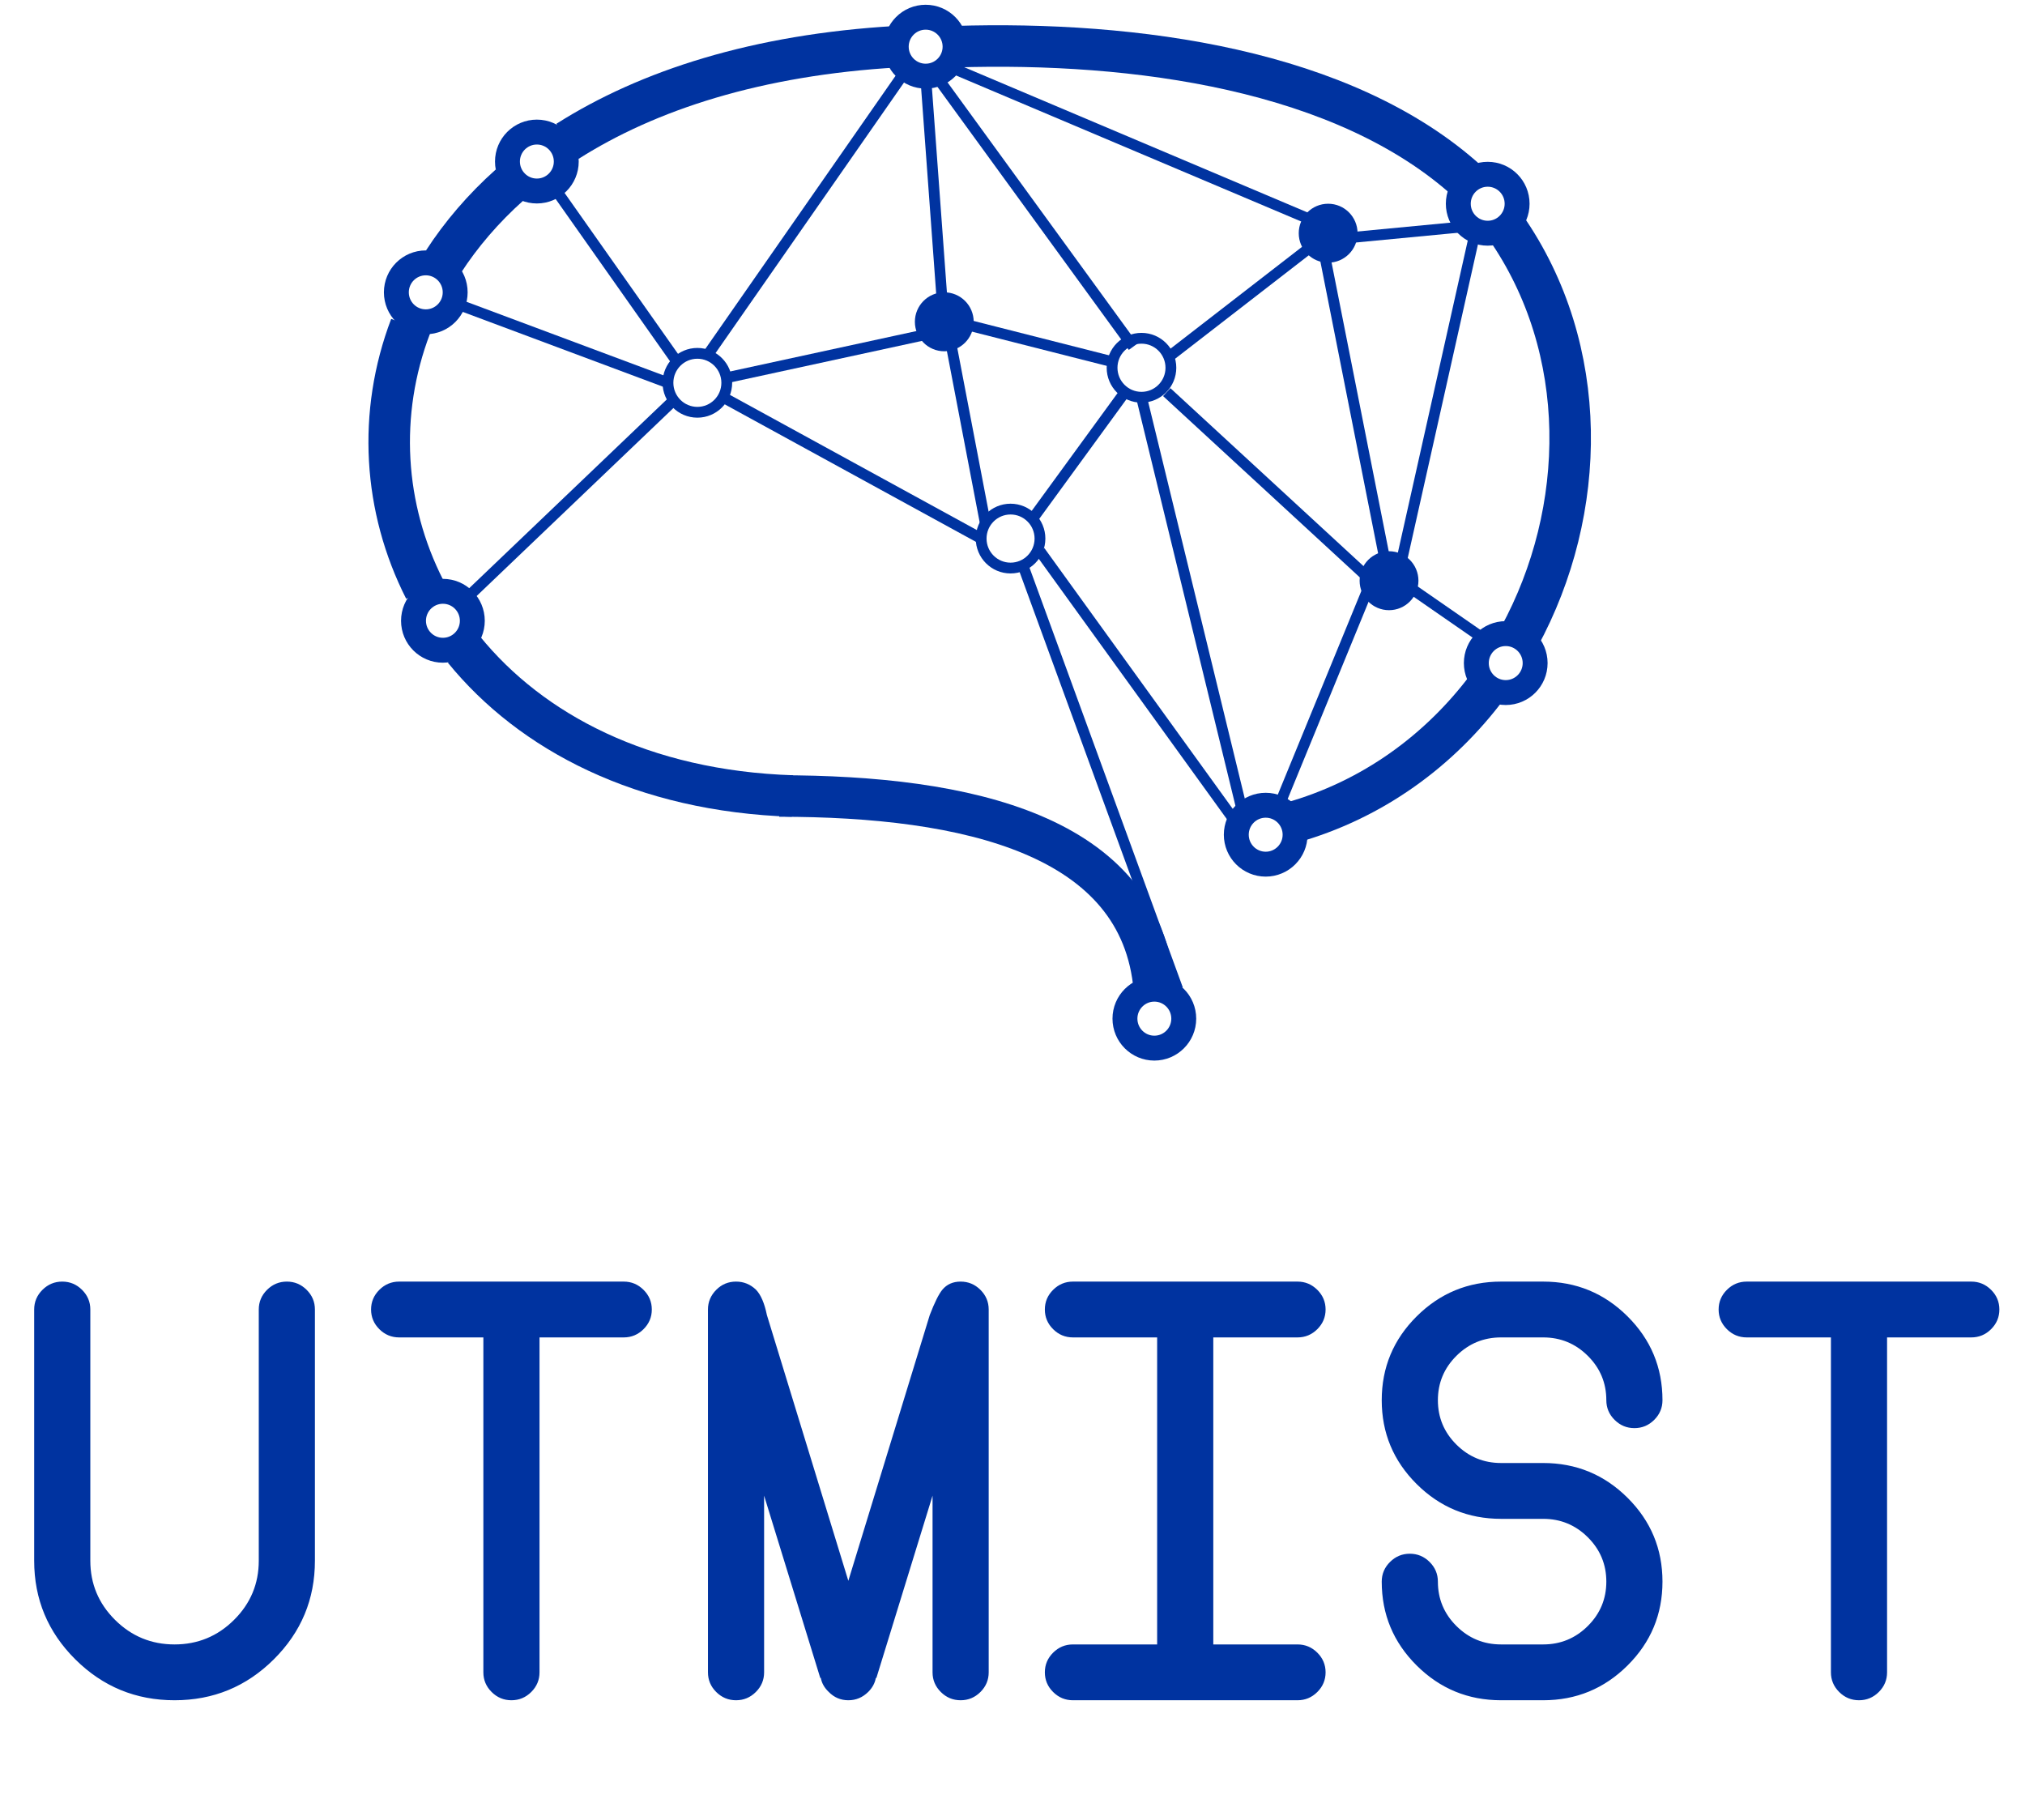
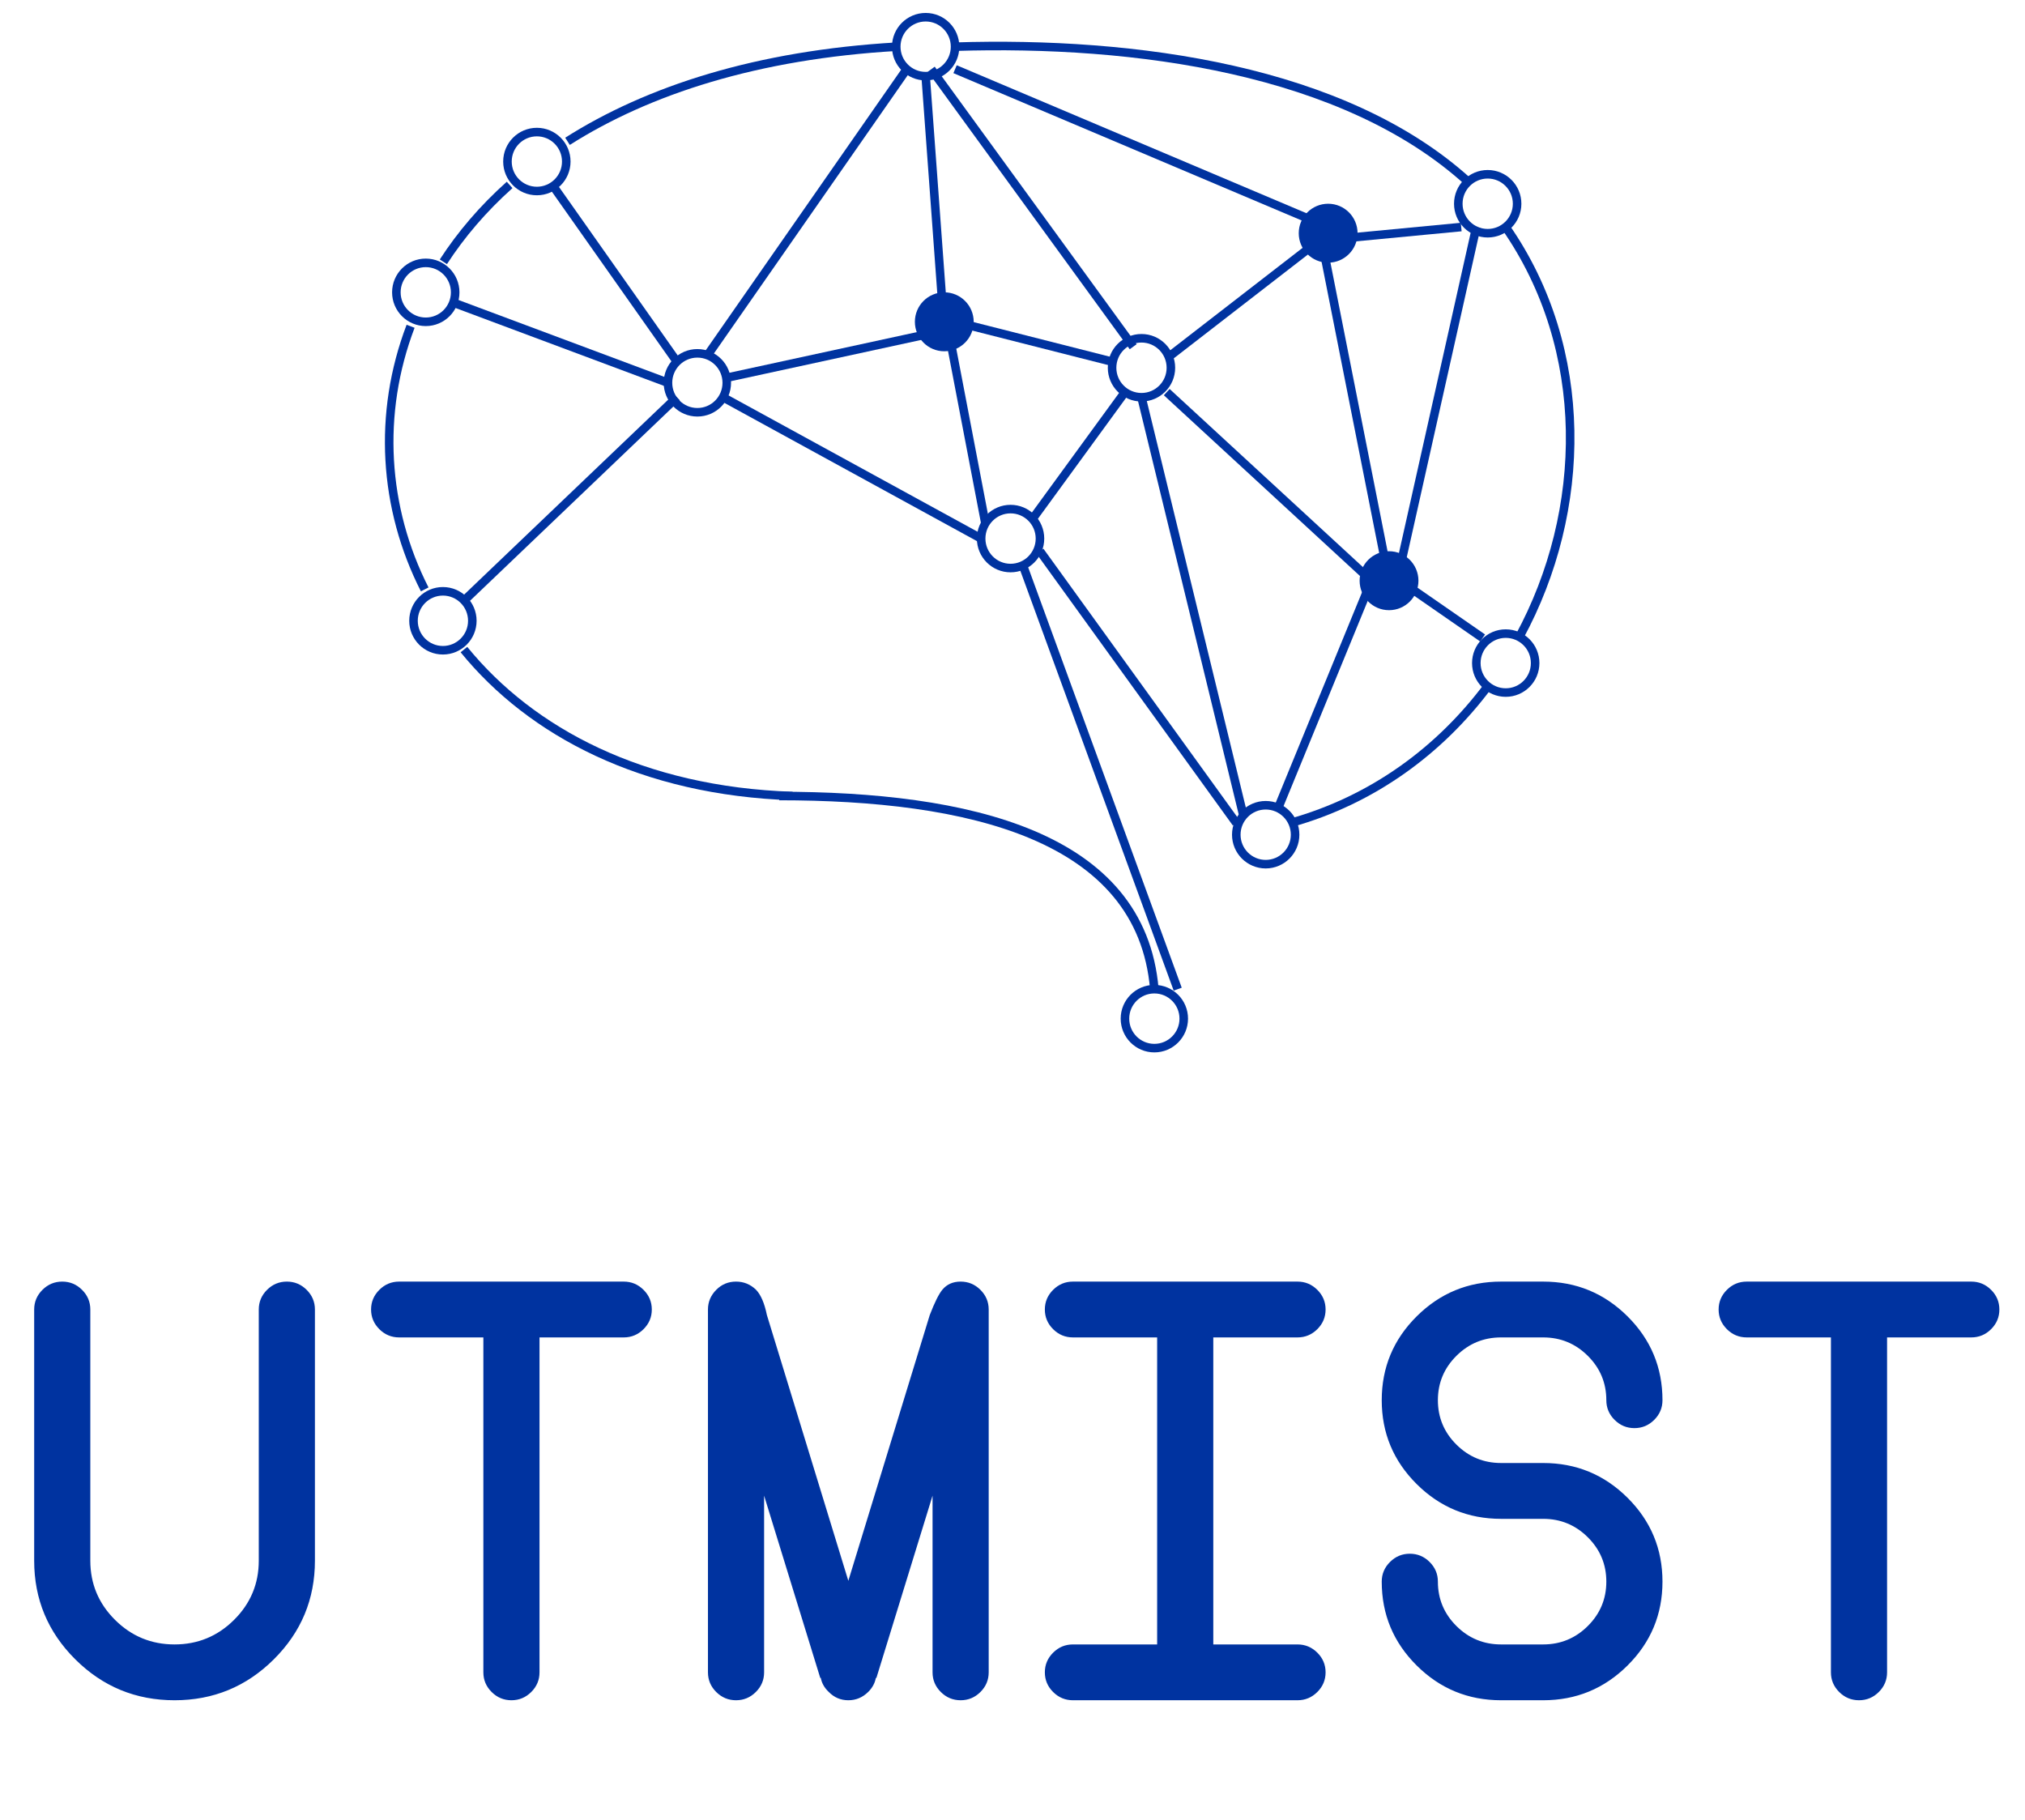
<svg xmlns="http://www.w3.org/2000/svg" width="237px" height="213px" viewBox="0 0 237 213" version="1.1">
  <defs />
-   <g id="Logo-/-Blue-Bottom" stroke="none" stroke-width="1" fill="none" fill-rule="evenodd">
+   <g id="Logo-/-Blue-Bottom" stroke="none" strokeWidth="1" fill="none" fill-rule="evenodd">
    <g id="Group" transform="translate(4, 2)">
      <g id="Group-8-Copy-2" transform="translate(41, 0)">
-         <path d="M126.682,19.407 C127.305,18.783 128.166,18.397 129.116,18.397 C131.017,18.397 132.558,19.941 132.558,21.847 C132.558,23.751 131.017,25.296 129.116,25.296 C127.216,25.296 125.675,23.752 125.675,21.847 C125.675,20.894 126.06,20.03 126.682,19.407" id="Shape" stroke="#0033A0" stroke-width="2.915" />
-         <ellipse id="Oval" stroke="#0033A0" stroke-width="2.915" cx="131.226" cy="75.608" rx="3.442" ry="3.45" />
-         <ellipse id="Oval" stroke="#0033A0" stroke-width="2.915" cx="90.102" cy="117.224" rx="3.441" ry="3.45" />
-         <path d="M90.102,113.774 C88.572,95.695 68.151,91.166 46.2,91.166" id="Shape" stroke="#0033A0" stroke-width="4.858" />
-         <path d="M126.824,19.275 C112.336,6.1 87.836,2.806 66.778,3.464" id="Shape" stroke="#0033A0" stroke-width="4.858" />
-         <path d="M132.816,72.549 C140.843,57.784 141.176,38.87 131.212,24.572" id="Shape" stroke="#0033A0" stroke-width="4.858" />
-         <path d="M106.021,94.323 C115.682,91.632 123.529,85.802 129.117,78.329" id="Shape" stroke="#0033A0" stroke-width="4.858" />
-         <path d="M9.298,74.028 C17.176,83.709 30.215,90.589 47.751,91.166" id="Shape" stroke="#0033A0" stroke-width="4.858" />
-         <path d="M3.055,36.188 C-0.832,46.404 -0.131,57.471 4.706,66.982" id="Shape" stroke="#0033A0" stroke-width="4.858" />
-         <path d="M14.645,19.644 C11.534,22.426 8.954,25.455 6.89,28.643" id="Shape" stroke="#0033A0" stroke-width="4.858" />
-         <path d="M59.967,3.464 C43.625,4.41 30.859,8.544 21.419,14.54" id="Shape" stroke="#0033A0" stroke-width="4.858" />
-         <ellipse id="Oval" stroke="#0033A0" stroke-width="2.915" cx="103.133" cy="95.695" rx="3.441" ry="3.448" />
-         <ellipse id="Oval" stroke="#0033A0" stroke-width="1.263" cx="73.273" cy="61.035" rx="3.442" ry="3.45" />
-         <ellipse id="Oval" stroke="#0033A0" stroke-width="1.263" cx="36.618" cy="42.804" rx="3.441" ry="3.449" />
-         <ellipse id="Oval" stroke="#0033A0" stroke-width="1.263" cx="88.596" cy="41.043" rx="3.442" ry="3.451" />
-         <ellipse id="Oval" stroke="#0033A0" stroke-width="2.915" cx="63.336" cy="3.464" rx="3.442" ry="3.449" />
+         <path d="M126.682,19.407 C127.305,18.783 128.166,18.397 129.116,18.397 C131.017,18.397 132.558,19.941 132.558,21.847 C132.558,23.751 131.017,25.296 129.116,25.296 C127.216,25.296 125.675,23.752 125.675,21.847 C125.675,20.894 126.06,20.03 126.682,19.407" id="Shape" stroke="#0033A0" strokeWidth="2.915" />
+         <ellipse id="Oval" stroke="#0033A0" strokeWidth="2.915" cx="131.226" cy="75.608" rx="3.442" ry="3.45" />
+         <ellipse id="Oval" stroke="#0033A0" strokeWidth="2.915" cx="90.102" cy="117.224" rx="3.441" ry="3.45" />
+         <path d="M90.102,113.774 C88.572,95.695 68.151,91.166 46.2,91.166" id="Shape" stroke="#0033A0" strokeWidth="4.858" />
+         <path d="M126.824,19.275 C112.336,6.1 87.836,2.806 66.778,3.464" id="Shape" stroke="#0033A0" strokeWidth="4.858" />
+         <path d="M132.816,72.549 C140.843,57.784 141.176,38.87 131.212,24.572" id="Shape" stroke="#0033A0" strokeWidth="4.858" />
+         <path d="M106.021,94.323 C115.682,91.632 123.529,85.802 129.117,78.329" id="Shape" stroke="#0033A0" strokeWidth="4.858" />
+         <path d="M9.298,74.028 C17.176,83.709 30.215,90.589 47.751,91.166" id="Shape" stroke="#0033A0" strokeWidth="4.858" />
+         <path d="M3.055,36.188 C-0.832,46.404 -0.131,57.471 4.706,66.982" id="Shape" stroke="#0033A0" strokeWidth="4.858" />
+         <path d="M14.645,19.644 C11.534,22.426 8.954,25.455 6.89,28.643" id="Shape" stroke="#0033A0" strokeWidth="4.858" />
+         <path d="M59.967,3.464 C43.625,4.41 30.859,8.544 21.419,14.54" id="Shape" stroke="#0033A0" strokeWidth="4.858" />
+         <ellipse id="Oval" stroke="#0033A0" strokeWidth="2.915" cx="103.133" cy="95.695" rx="3.441" ry="3.448" />
+         <ellipse id="Oval" stroke="#0033A0" strokeWidth="1.263" cx="73.273" cy="61.035" rx="3.442" ry="3.45" />
+         <ellipse id="Oval" stroke="#0033A0" strokeWidth="1.263" cx="36.618" cy="42.804" rx="3.441" ry="3.449" />
+         <ellipse id="Oval" stroke="#0033A0" strokeWidth="1.263" cx="88.596" cy="41.043" rx="3.442" ry="3.451" />
+         <ellipse id="Oval" stroke="#0033A0" strokeWidth="2.915" cx="63.336" cy="3.464" rx="3.442" ry="3.449" />
        <ellipse id="Oval" fill="#0033A0" fill-rule="nonzero" cx="117.568" cy="65.967" rx="3.442" ry="3.45" />
        <ellipse id="Oval" fill="#0033A0" fill-rule="nonzero" cx="110.443" cy="25.295" rx="3.442" ry="3.449" />
        <ellipse id="Oval" fill="#0033A0" fill-rule="nonzero" cx="65.517" cy="35.664" rx="3.442" ry="3.45" />
-         <path d="M63.336,6.913 L65.518,36.685" id="Shape" stroke="#0033A0" stroke-width="1.263" />
-         <path d="M65.518,36.685 L40.059,42.208" id="Shape" stroke="#0033A0" stroke-width="1.263" />
-         <path d="M66.781,35.664 L85.154,40.33" id="Shape" stroke="#0033A0" stroke-width="1.263" />
-         <path d="M92.038,39.57 L109.648,25.94" id="Shape" stroke="#0033A0" stroke-width="1.263" />
-         <path d="M109.648,25.94 L117.568,65.967" id="Shape" stroke="#0033A0" stroke-width="1.263" />
-         <path d="M111.675,25.94 L126.015,24.573" id="Shape" stroke="#0033A0" stroke-width="1.263" />
-         <path d="M91.552,43.895 L115.503,65.967" id="Shape" stroke="#0033A0" stroke-width="1.263" />
-         <path d="M115.503,65.967 L104.589,92.572" id="Shape" stroke="#0033A0" stroke-width="1.263" />
-         <path d="M118.845,65.967 L128.519,72.667" id="Shape" stroke="#0033A0" stroke-width="1.263" />
-         <path d="M75.838,58.74 L86.66,43.895" id="Shape" stroke="#0033A0" stroke-width="1.263" />
-         <path d="M87.623,38.581 L63.994,6.1" id="Shape" stroke="#0033A0" stroke-width="1.263" />
-         <path d="M66.778,6.1 L110.443,24.573" id="Shape" stroke="#0033A0" stroke-width="1.263" />
-         <path d="M88.596,44.494 L100.521,93.453" id="Shape" stroke="#0033A0" stroke-width="1.263" />
-         <path d="M76.715,62.517 L99.691,94.323" id="Shape" stroke="#0033A0" stroke-width="1.263" />
-         <path d="M74.833,64.485 L92.836,113.774" id="Shape" stroke="#0033A0" stroke-width="1.263" />
-         <path d="M70.325,59.261 L65.808,35.664" id="Shape" stroke="#0033A0" stroke-width="1.263" />
-         <path d="M39.616,44.494 L69.832,61.035" id="Shape" stroke="#0033A0" stroke-width="1.263" />
-         <path d="M37.806,39.57 L61.119,6.1" id="Shape" stroke="#0033A0" stroke-width="1.263" />
-         <path d="M127.784,24.573 L118.845,64.485" id="Shape" stroke="#0033A0" stroke-width="1.263" />
-         <path d="M34.222,40.33 L19.643,19.642" id="Shape" stroke="#0033A0" stroke-width="1.263" />
-         <ellipse id="Oval" stroke="#0033A0" stroke-width="2.915" cx="17.833" cy="16.907" rx="3.442" ry="3.449" />
-         <path d="M8.272,33.5 L33.176,42.804" id="Shape" stroke="#0033A0" stroke-width="1.263" />
-         <path d="M34.222,44.494 L9.298,68.305" id="Shape" stroke="#0033A0" stroke-width="1.263" />
-         <ellipse id="Oval" stroke="#0033A0" stroke-width="2.915" cx="4.831" cy="32.215" rx="3.442" ry="3.449" />
-         <ellipse id="Oval" stroke="#0033A0" stroke-width="2.915" cx="6.837" cy="70.657" rx="3.442" ry="3.449" />
+         <path d="M63.336,6.913 L65.518,36.685" id="Shape" stroke="#0033A0" strokeWidth="1.263" />
+         <path d="M65.518,36.685 L40.059,42.208" id="Shape" stroke="#0033A0" strokeWidth="1.263" />
+         <path d="M66.781,35.664 L85.154,40.33" id="Shape" stroke="#0033A0" strokeWidth="1.263" />
+         <path d="M92.038,39.57 L109.648,25.94" id="Shape" stroke="#0033A0" strokeWidth="1.263" />
+         <path d="M109.648,25.94 L117.568,65.967" id="Shape" stroke="#0033A0" strokeWidth="1.263" />
+         <path d="M111.675,25.94 L126.015,24.573" id="Shape" stroke="#0033A0" strokeWidth="1.263" />
+         <path d="M91.552,43.895 L115.503,65.967" id="Shape" stroke="#0033A0" strokeWidth="1.263" />
+         <path d="M115.503,65.967 L104.589,92.572" id="Shape" stroke="#0033A0" strokeWidth="1.263" />
+         <path d="M118.845,65.967 L128.519,72.667" id="Shape" stroke="#0033A0" strokeWidth="1.263" />
+         <path d="M75.838,58.74 L86.66,43.895" id="Shape" stroke="#0033A0" strokeWidth="1.263" />
+         <path d="M87.623,38.581 L63.994,6.1" id="Shape" stroke="#0033A0" strokeWidth="1.263" />
+         <path d="M66.778,6.1 L110.443,24.573" id="Shape" stroke="#0033A0" strokeWidth="1.263" />
+         <path d="M88.596,44.494 L100.521,93.453" id="Shape" stroke="#0033A0" strokeWidth="1.263" />
+         <path d="M76.715,62.517 L99.691,94.323" id="Shape" stroke="#0033A0" strokeWidth="1.263" />
+         <path d="M74.833,64.485 L92.836,113.774" id="Shape" stroke="#0033A0" strokeWidth="1.263" />
+         <path d="M70.325,59.261 L65.808,35.664" id="Shape" stroke="#0033A0" strokeWidth="1.263" />
+         <path d="M39.616,44.494 L69.832,61.035" id="Shape" stroke="#0033A0" strokeWidth="1.263" />
+         <path d="M37.806,39.57 L61.119,6.1" id="Shape" stroke="#0033A0" strokeWidth="1.263" />
+         <path d="M127.784,24.573 L118.845,64.485" id="Shape" stroke="#0033A0" strokeWidth="1.263" />
+         <path d="M34.222,40.33 L19.643,19.642" id="Shape" stroke="#0033A0" strokeWidth="1.263" />
+         <ellipse id="Oval" stroke="#0033A0" strokeWidth="2.915" cx="17.833" cy="16.907" rx="3.442" ry="3.449" />
+         <path d="M8.272,33.5 L33.176,42.804" id="Shape" stroke="#0033A0" strokeWidth="1.263" />
+         <path d="M34.222,44.494 L9.298,68.305" id="Shape" stroke="#0033A0" strokeWidth="1.263" />
+         <ellipse id="Oval" stroke="#0033A0" strokeWidth="2.915" cx="4.831" cy="32.215" rx="3.442" ry="3.449" />
+         <ellipse id="Oval" stroke="#0033A0" strokeWidth="2.915" cx="6.837" cy="70.657" rx="3.442" ry="3.449" />
      </g>
      <path d="M0,151.267 C0,150.374 0.323,149.606 0.969,148.964 C1.615,148.321 2.388,148 3.286,148 C4.184,148 4.956,148.321 5.602,148.964 C6.248,149.606 6.571,150.374 6.571,151.267 L6.571,180.667 C6.571,183.367 7.535,185.676 9.463,187.592 C11.39,189.508 13.712,190.467 16.429,190.467 C19.145,190.467 21.467,189.508 23.394,187.592 C25.322,185.676 26.286,183.367 26.286,180.667 L26.286,151.267 C26.286,150.374 26.609,149.606 27.255,148.964 C27.901,148.321 28.673,148 29.571,148 C30.47,148 31.242,148.321 31.888,148.964 C32.534,149.606 32.857,150.374 32.857,151.267 L32.857,180.667 C32.857,185.175 31.253,189.024 28.044,192.214 C24.835,195.405 20.963,197 16.429,197 C11.894,197 8.023,195.405 4.814,192.214 C1.605,189.024 0,185.175 0,180.667 L0,151.267 Z M59.143,154.533 L59.143,193.733 C59.143,194.626 58.82,195.394 58.174,196.036 C57.527,196.679 56.755,197 55.857,197 C54.959,197 54.187,196.679 53.541,196.036 C52.895,195.394 52.571,194.626 52.571,193.733 L52.571,154.533 L42.714,154.533 C41.816,154.533 41.044,154.212 40.398,153.57 C39.752,152.927 39.429,152.16 39.429,151.267 C39.429,150.374 39.752,149.606 40.398,148.964 C41.044,148.321 41.816,148 42.714,148 L69,148 C69.898,148 70.67,148.321 71.316,148.964 C71.963,149.606 72.286,150.374 72.286,151.267 C72.286,152.16 71.963,152.927 71.316,153.57 C70.67,154.212 69.898,154.533 69,154.533 L59.143,154.533 Z M111.714,151.267 L111.714,193.733 C111.714,194.626 111.391,195.394 110.745,196.036 C110.099,196.679 109.327,197 108.429,197 C107.53,197 106.758,196.679 106.112,196.036 C105.466,195.394 105.143,194.626 105.143,193.733 L105.143,173.055 L98.571,194.387 L98.506,194.387 C98.396,194.996 98.1,195.541 97.619,196.02 C96.961,196.673 96.184,197 95.286,197 C94.388,197 93.621,196.673 92.986,196.02 C92.482,195.541 92.175,194.996 92.066,194.387 L92,194.387 L85.429,173.055 L85.429,193.733 C85.429,194.626 85.105,195.394 84.459,196.036 C83.813,196.679 83.041,197 82.143,197 C81.245,197 80.473,196.679 79.826,196.036 C79.18,195.394 78.857,194.626 78.857,193.733 L78.857,151.267 C78.857,150.374 79.186,149.601 79.843,148.947 C80.478,148.316 81.245,148 82.143,148 C83.041,148 83.819,148.316 84.476,148.947 C85.045,149.535 85.472,150.526 85.757,151.92 L95.286,183.019 L104.814,151.92 C105.384,150.439 105.877,149.448 106.293,148.947 C106.819,148.316 107.53,148 108.429,148 C109.327,148 110.099,148.321 110.745,148.964 C111.391,149.606 111.714,150.374 111.714,151.267 Z M131.429,190.467 L131.429,154.533 L121.571,154.533 C120.673,154.533 119.901,154.212 119.255,153.57 C118.609,152.927 118.286,152.16 118.286,151.267 C118.286,150.374 118.609,149.606 119.255,148.964 C119.901,148.321 120.673,148 121.571,148 L147.857,148 C148.755,148 149.527,148.321 150.174,148.964 C150.82,149.606 151.143,150.374 151.143,151.267 C151.143,152.16 150.82,152.927 150.174,153.57 C149.527,154.212 148.755,154.533 147.857,154.533 L138,154.533 L138,190.467 L147.857,190.467 C148.755,190.467 149.527,190.788 150.174,191.43 C150.82,192.073 151.143,192.84 151.143,193.733 C151.143,194.626 150.82,195.394 150.174,196.036 C149.527,196.679 148.755,197 147.857,197 L121.571,197 C120.673,197 119.901,196.679 119.255,196.036 C118.609,195.394 118.286,194.626 118.286,193.733 C118.286,192.84 118.609,192.073 119.255,191.43 C119.901,190.788 120.673,190.467 121.571,190.467 L131.429,190.467 Z M190.571,161.883 C190.571,162.776 190.248,163.544 189.602,164.186 C188.956,164.829 188.184,165.15 187.286,165.15 C186.388,165.15 185.615,164.829 184.969,164.186 C184.323,163.544 184,162.776 184,161.883 C184,159.858 183.277,158.127 181.831,156.689 C180.386,155.252 178.644,154.533 176.607,154.533 L171.679,154.533 C169.641,154.533 167.9,155.252 166.454,156.689 C165.009,158.127 164.286,159.858 164.286,161.883 C164.286,163.909 165.009,165.64 166.454,167.077 C167.9,168.515 169.641,169.233 171.679,169.233 L176.607,169.233 C180.462,169.233 183.754,170.589 186.481,173.3 C189.208,176.012 190.571,179.284 190.571,183.117 C190.571,186.95 189.208,190.222 186.481,192.933 C183.754,195.644 180.462,197 176.607,197 L171.679,197 C167.823,197 164.532,195.644 161.805,192.933 C159.078,190.222 157.714,186.95 157.714,183.117 C157.714,182.224 158.037,181.456 158.684,180.814 C159.33,180.171 160.102,179.85 161,179.85 C161.898,179.85 162.67,180.171 163.316,180.814 C163.963,181.456 164.286,182.224 164.286,183.117 C164.286,185.142 165.009,186.873 166.454,188.311 C167.9,189.748 169.641,190.467 171.679,190.467 L176.607,190.467 C178.644,190.467 180.386,189.748 181.831,188.311 C183.277,186.873 184,185.142 184,183.117 C184,181.091 183.277,179.36 181.831,177.923 C180.386,176.485 178.644,175.767 176.607,175.767 L171.679,175.767 C167.823,175.767 164.532,174.411 161.805,171.7 C159.078,168.988 157.714,165.716 157.714,161.883 C157.714,158.05 159.078,154.778 161.805,152.067 C164.532,149.356 167.823,148 171.679,148 L176.607,148 C180.462,148 183.754,149.356 186.481,152.067 C189.208,154.778 190.571,158.05 190.571,161.883 Z M216.857,154.533 L216.857,193.733 C216.857,194.626 216.534,195.394 215.888,196.036 C215.242,196.679 214.47,197 213.571,197 C212.673,197 211.901,196.679 211.255,196.036 C210.609,195.394 210.286,194.626 210.286,193.733 L210.286,154.533 L200.429,154.533 C199.53,154.533 198.758,154.212 198.112,153.57 C197.466,152.927 197.143,152.16 197.143,151.267 C197.143,150.374 197.466,149.606 198.112,148.964 C198.758,148.321 199.53,148 200.429,148 L226.714,148 C227.612,148 228.385,148.321 229.031,148.964 C229.677,149.606 230,150.374 230,151.267 C230,152.16 229.677,152.927 229.031,153.57 C228.385,154.212 227.612,154.533 226.714,154.533 L216.857,154.533 Z" id="UTMIST" fill="#0033A0" />
    </g>
  </g>
</svg>
